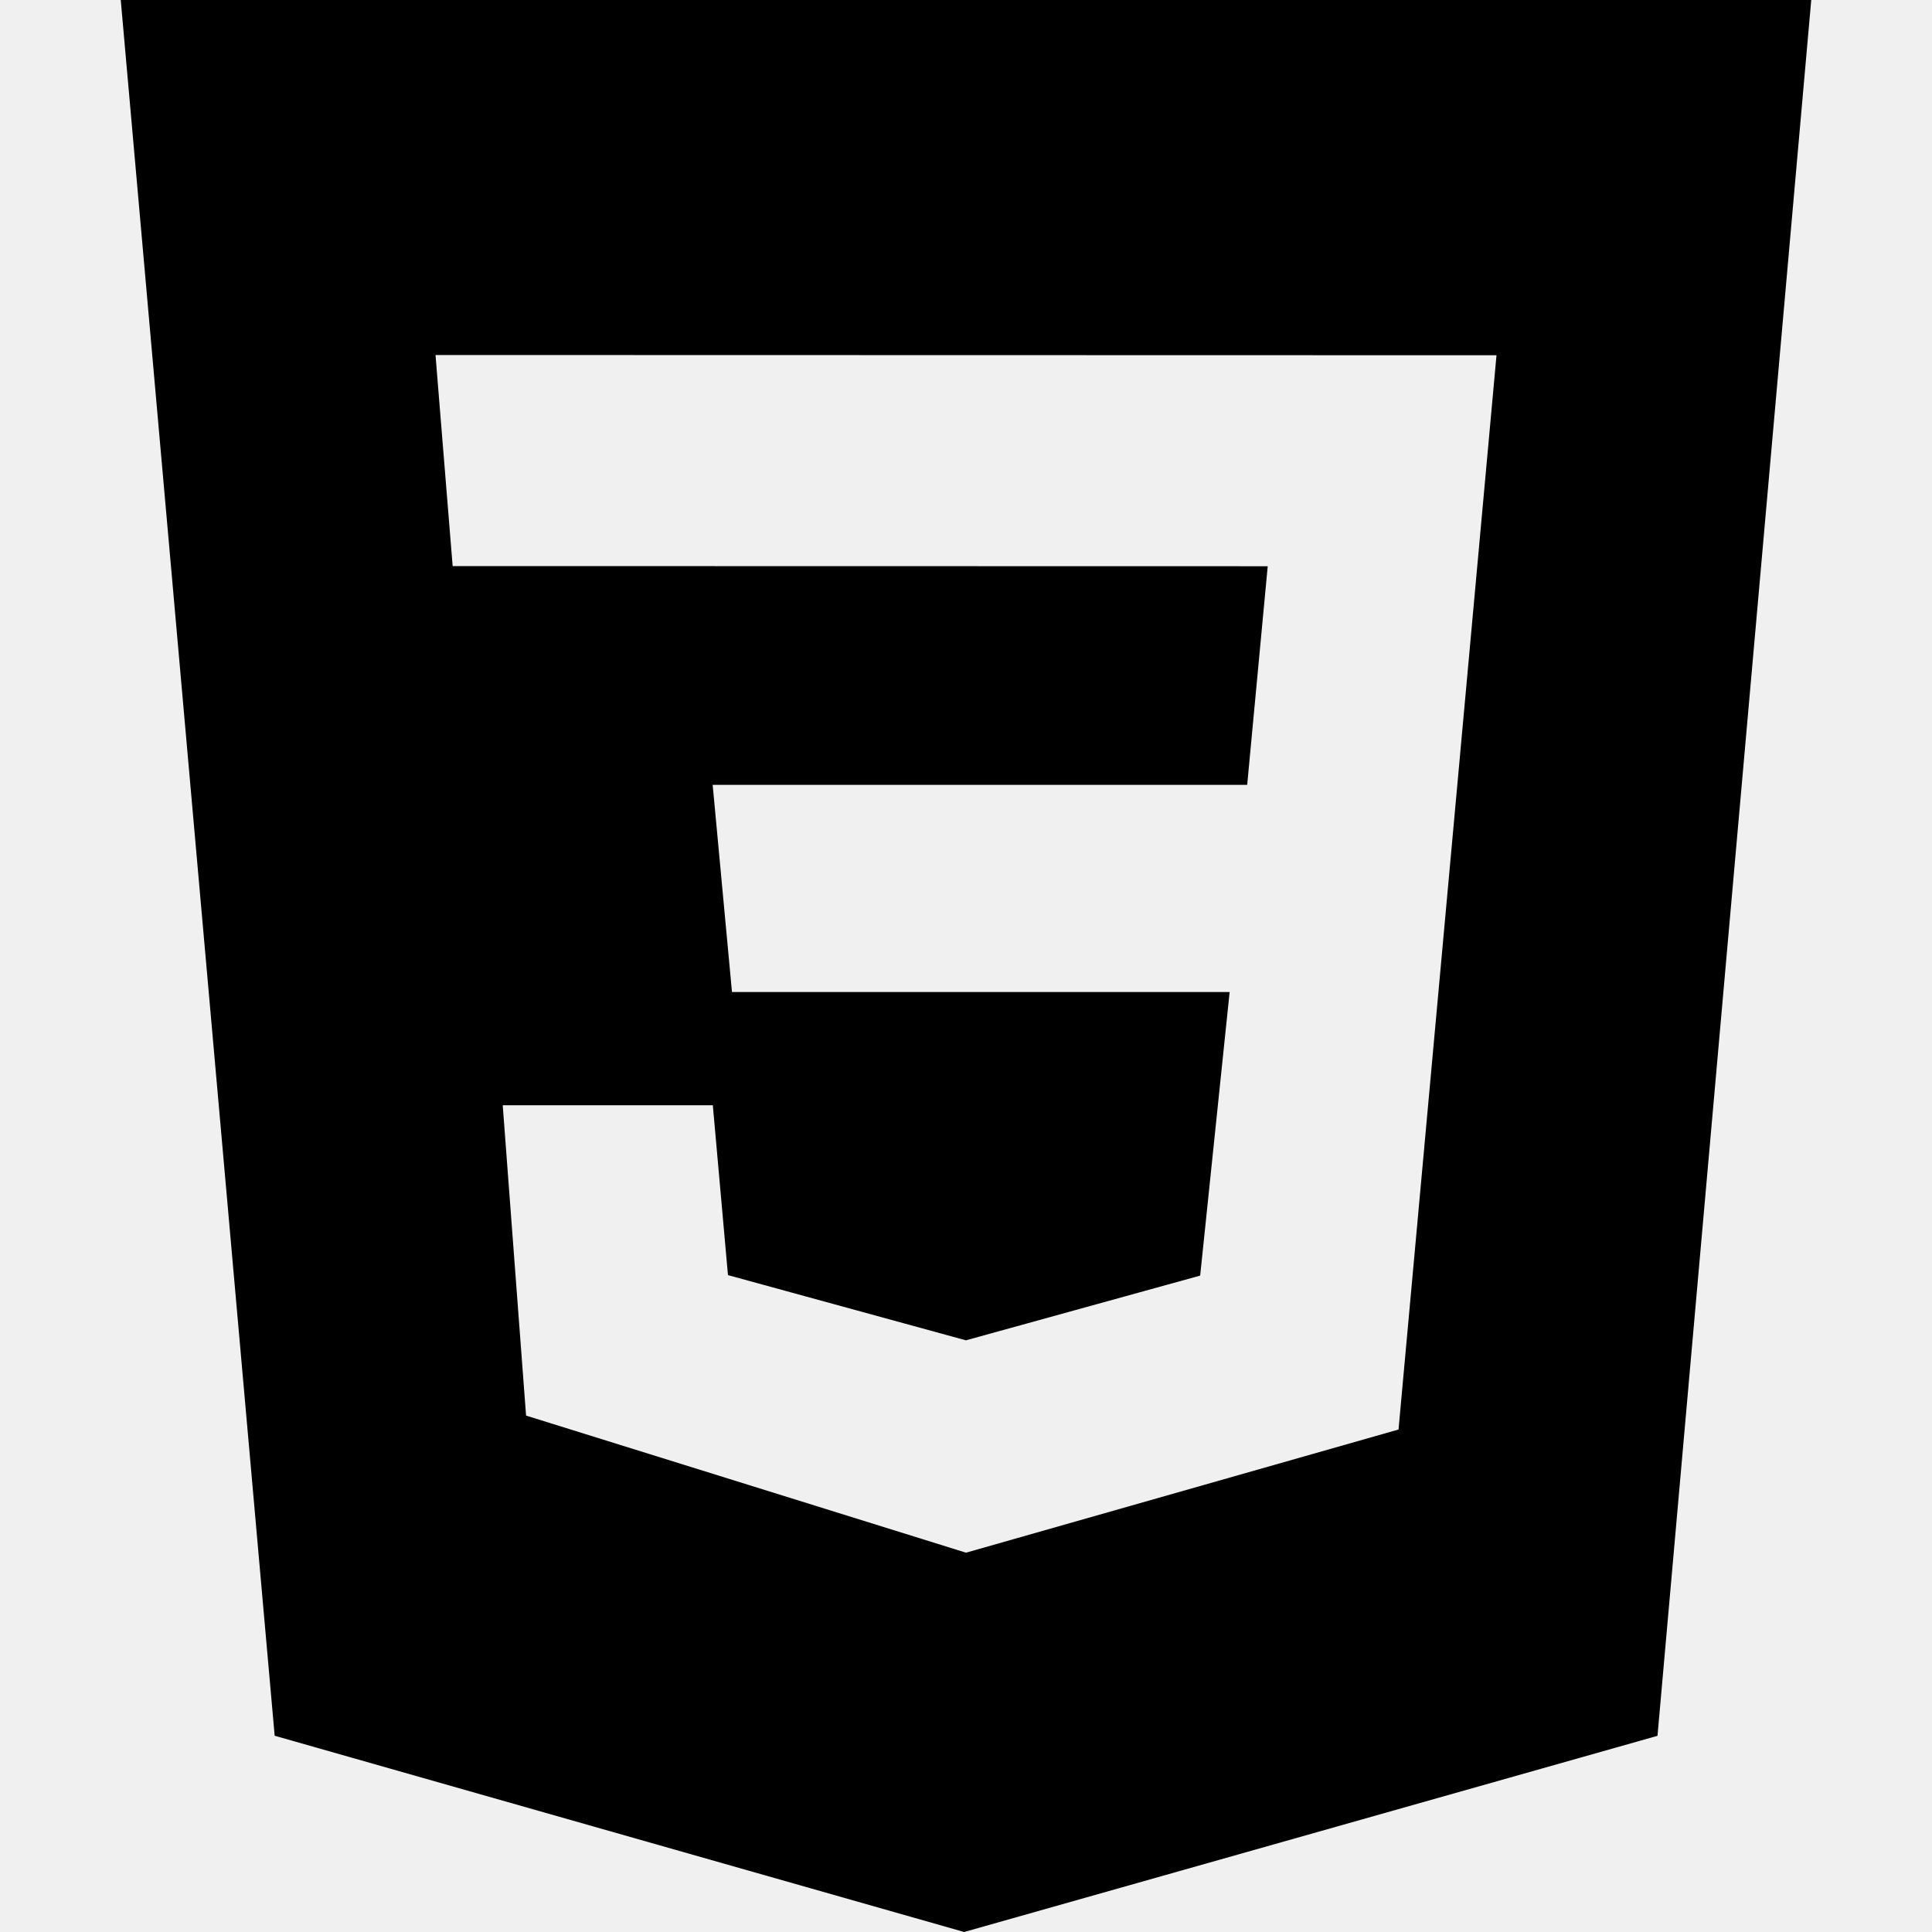
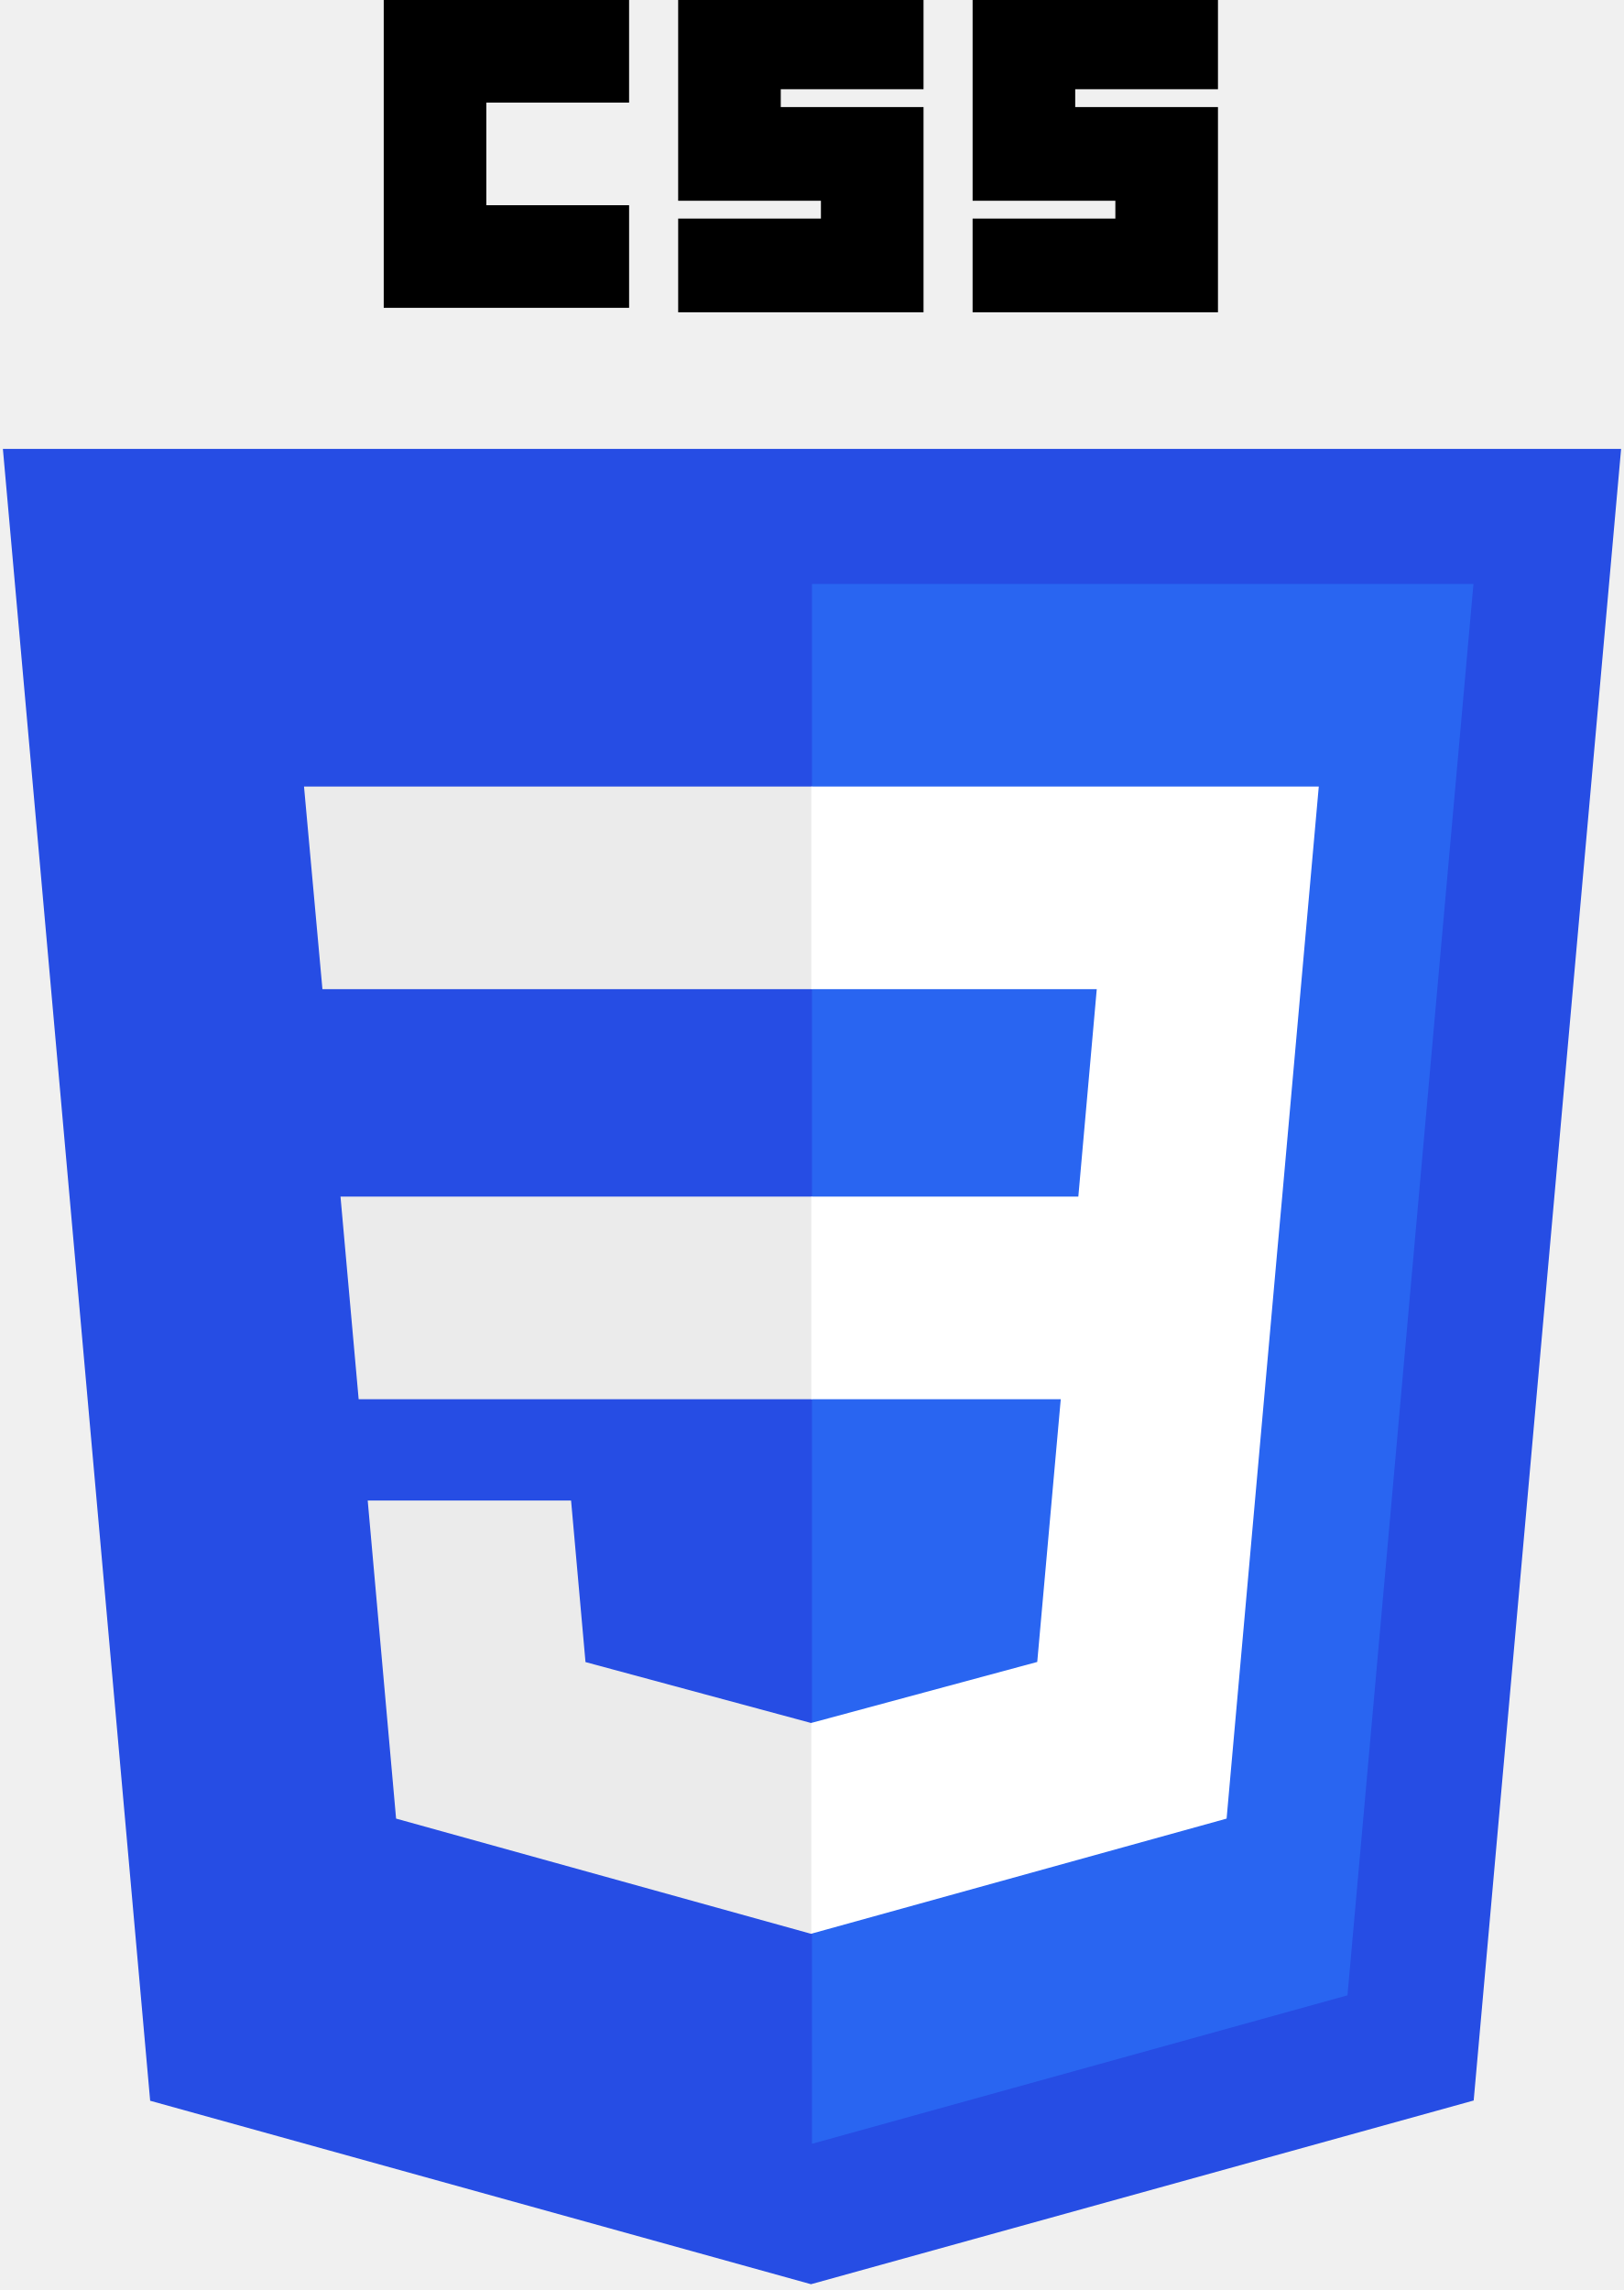
- <svg xmlns="http://www.w3.org/2000/svg" role="img" viewBox="0 0 24 24">
-   <path d="M1.5 0h21l-1.91 21.563L11.977 24l-8.565-2.438L1.5 0zm17.09 4.413L5.41 4.41l.213 2.622 10.125.002-.255 2.716h-6.64l.24 2.573h6.182l-.366 3.523-2.91.804-2.956-.81-.188-2.11h-2.61l.29 3.855L12 19.288l5.373-1.53L18.59 4.414z" />
+ <svg xmlns="http://www.w3.org/2000/svg" width="1773" height="2500" preserveAspectRatio="xMidYMid" viewBox="0 0 256 361" id="css">
+   <path fill="#264DE4" d="M127.844 360.088L23.662 331.166.445 70.766h255.11l-23.241 260.36-104.47 28.962z" />
+   <path fill="#2965F1" d="M212.417 314.547l19.86-222.49H128V337.95l84.417-23.403z" />
+   <path fill="#EBEBEB" d="M53.669 188.636l2.862 31.937H128v-31.937H53.669zM47.917 123.995l2.903 31.937H128v-31.937H47.917zM128 271.58l-.14.037-35.568-9.604-2.274-25.471h-32.06l4.474 50.146 65.421 18.16.147-.04V271.58z" />
+   <path d="M60.484 0h38.68v16.176H76.66v16.176h22.506v16.175H60.484V0zM106.901 0h38.681v14.066h-22.505v2.813h22.505v32.352h-38.68V34.46h22.505v-2.813H106.9V0zM153.319 0H192v14.066h-22.505v2.813H192v32.352h-38.681V34.46h22.505v-2.813H153.32V0z" />
+   <path fill="#FFF" d="M202.127 188.636l5.765-64.641H127.89v31.937h45.002l-2.906 32.704H127.89v31.937h39.327l-3.708 41.42-35.62 9.614v33.226l65.473-18.145.48-5.396 7.506-84.08.779-8.576z" />
</svg>
